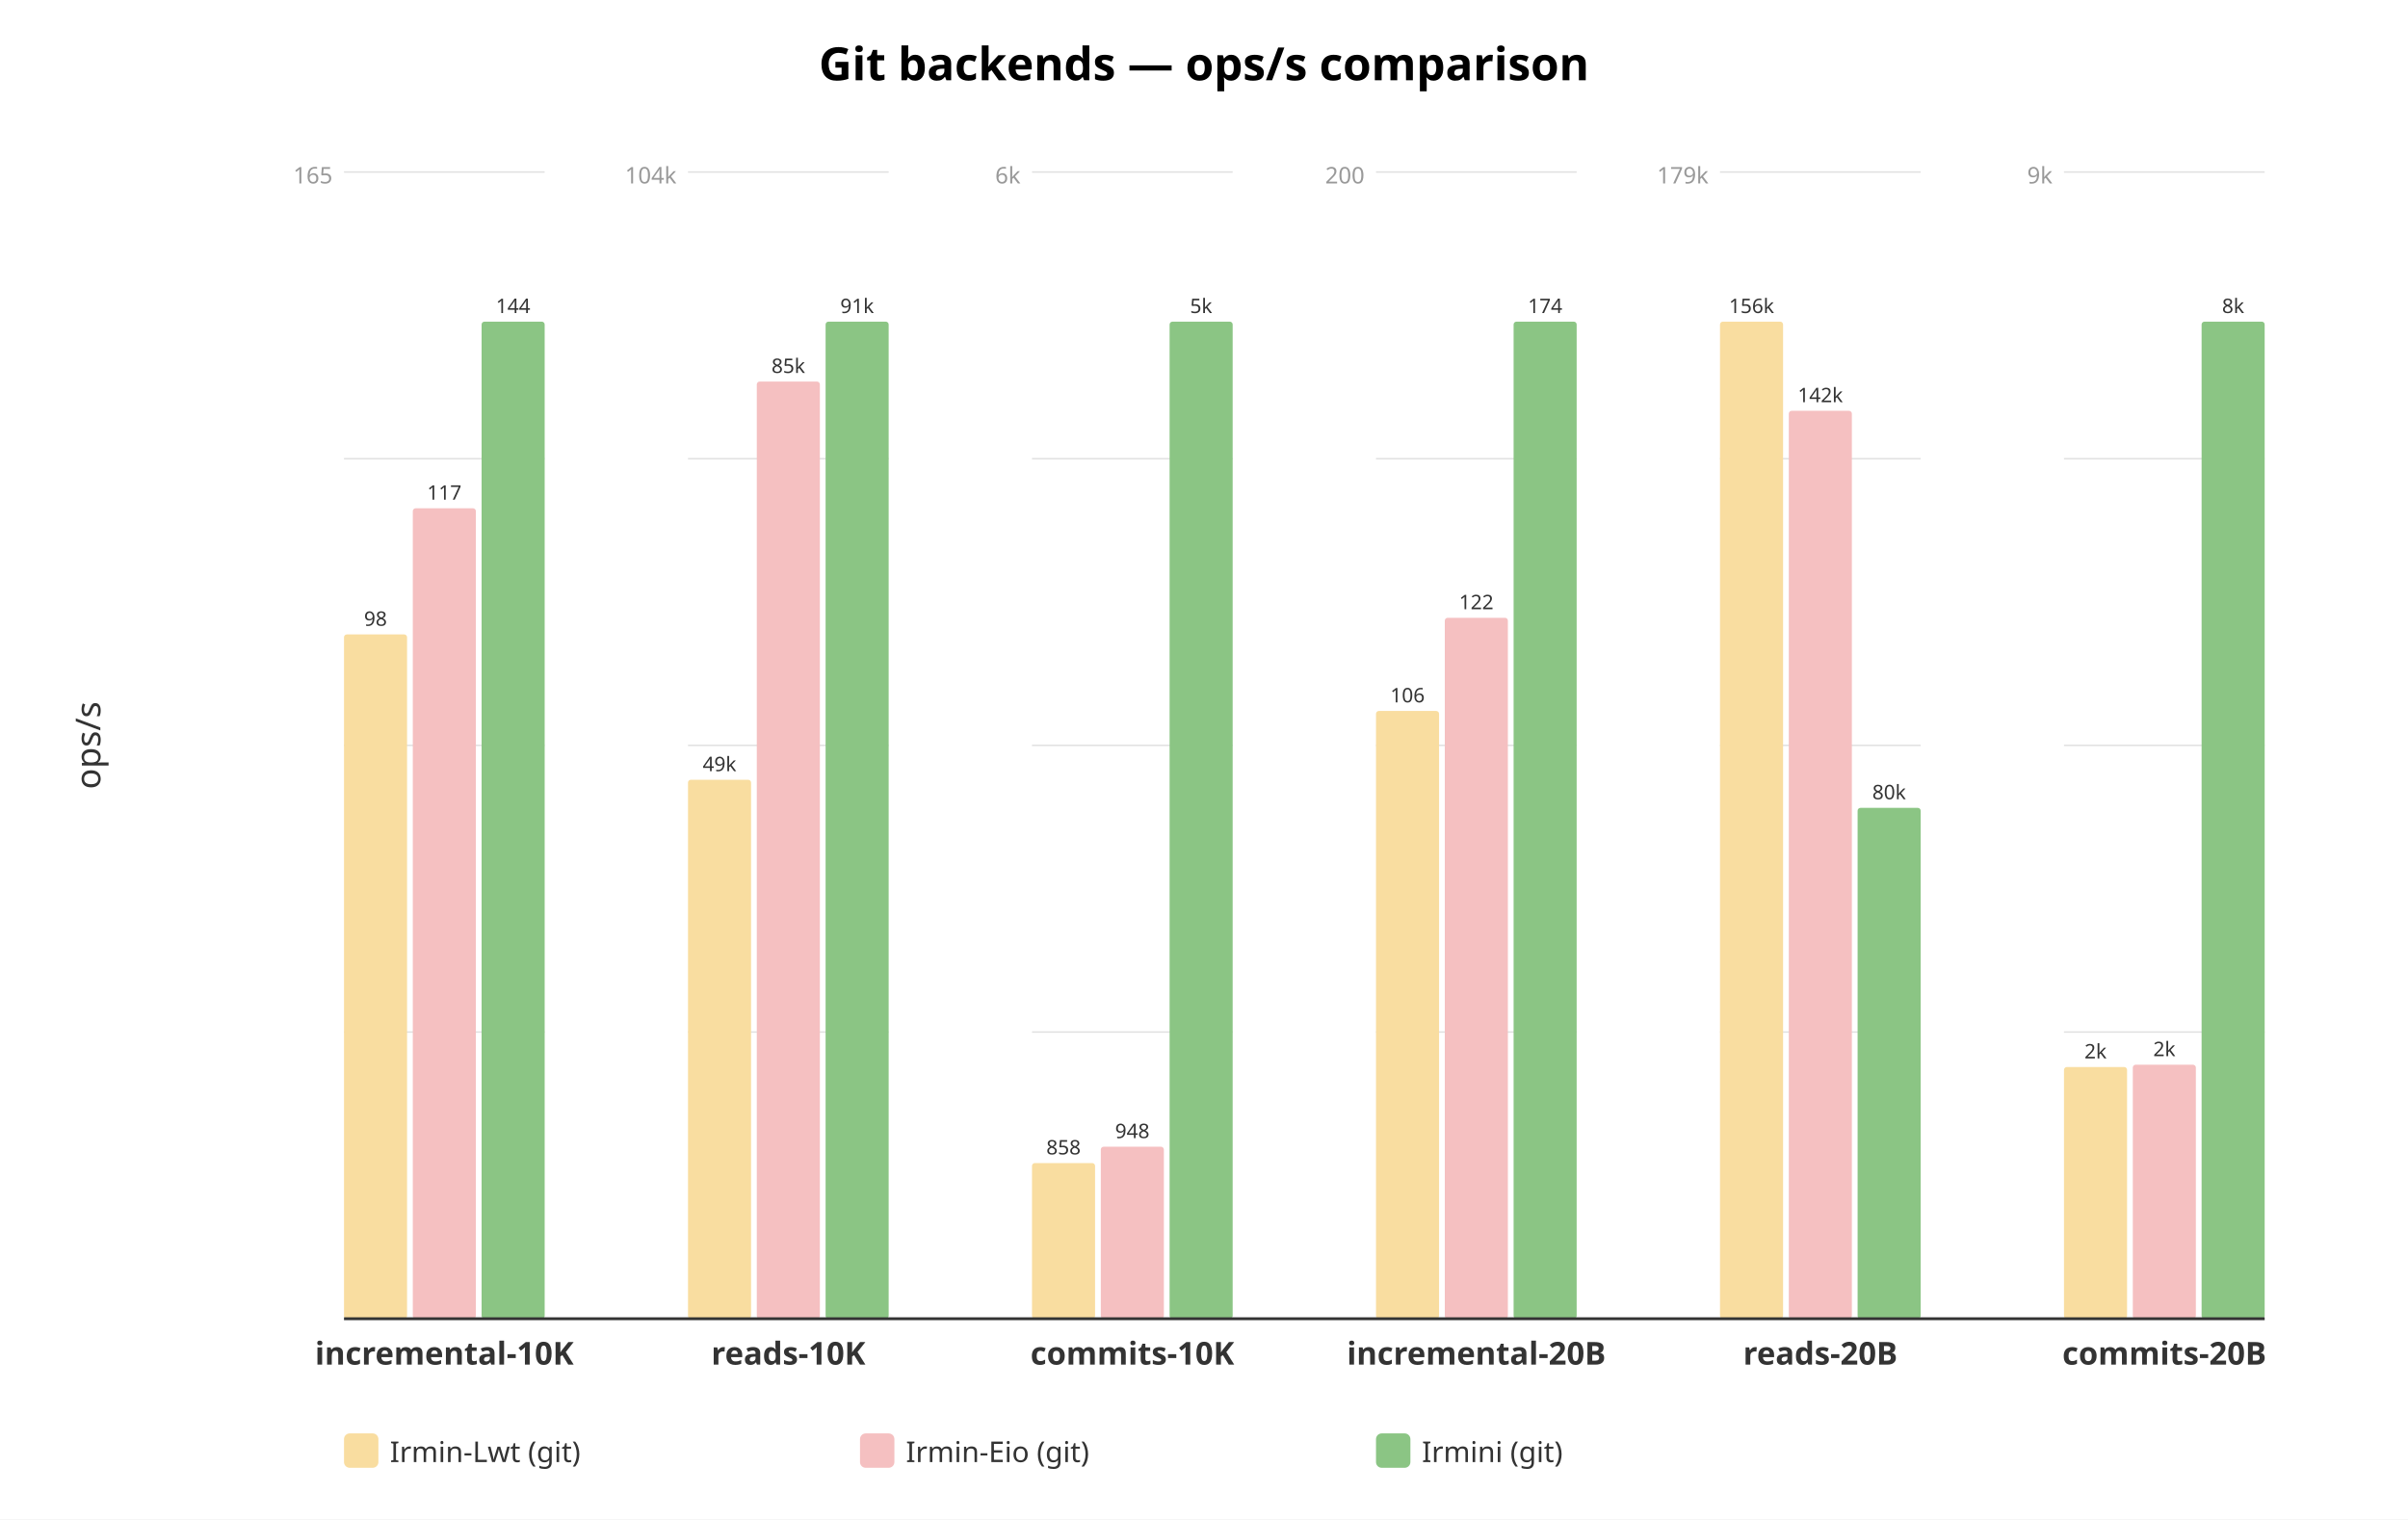
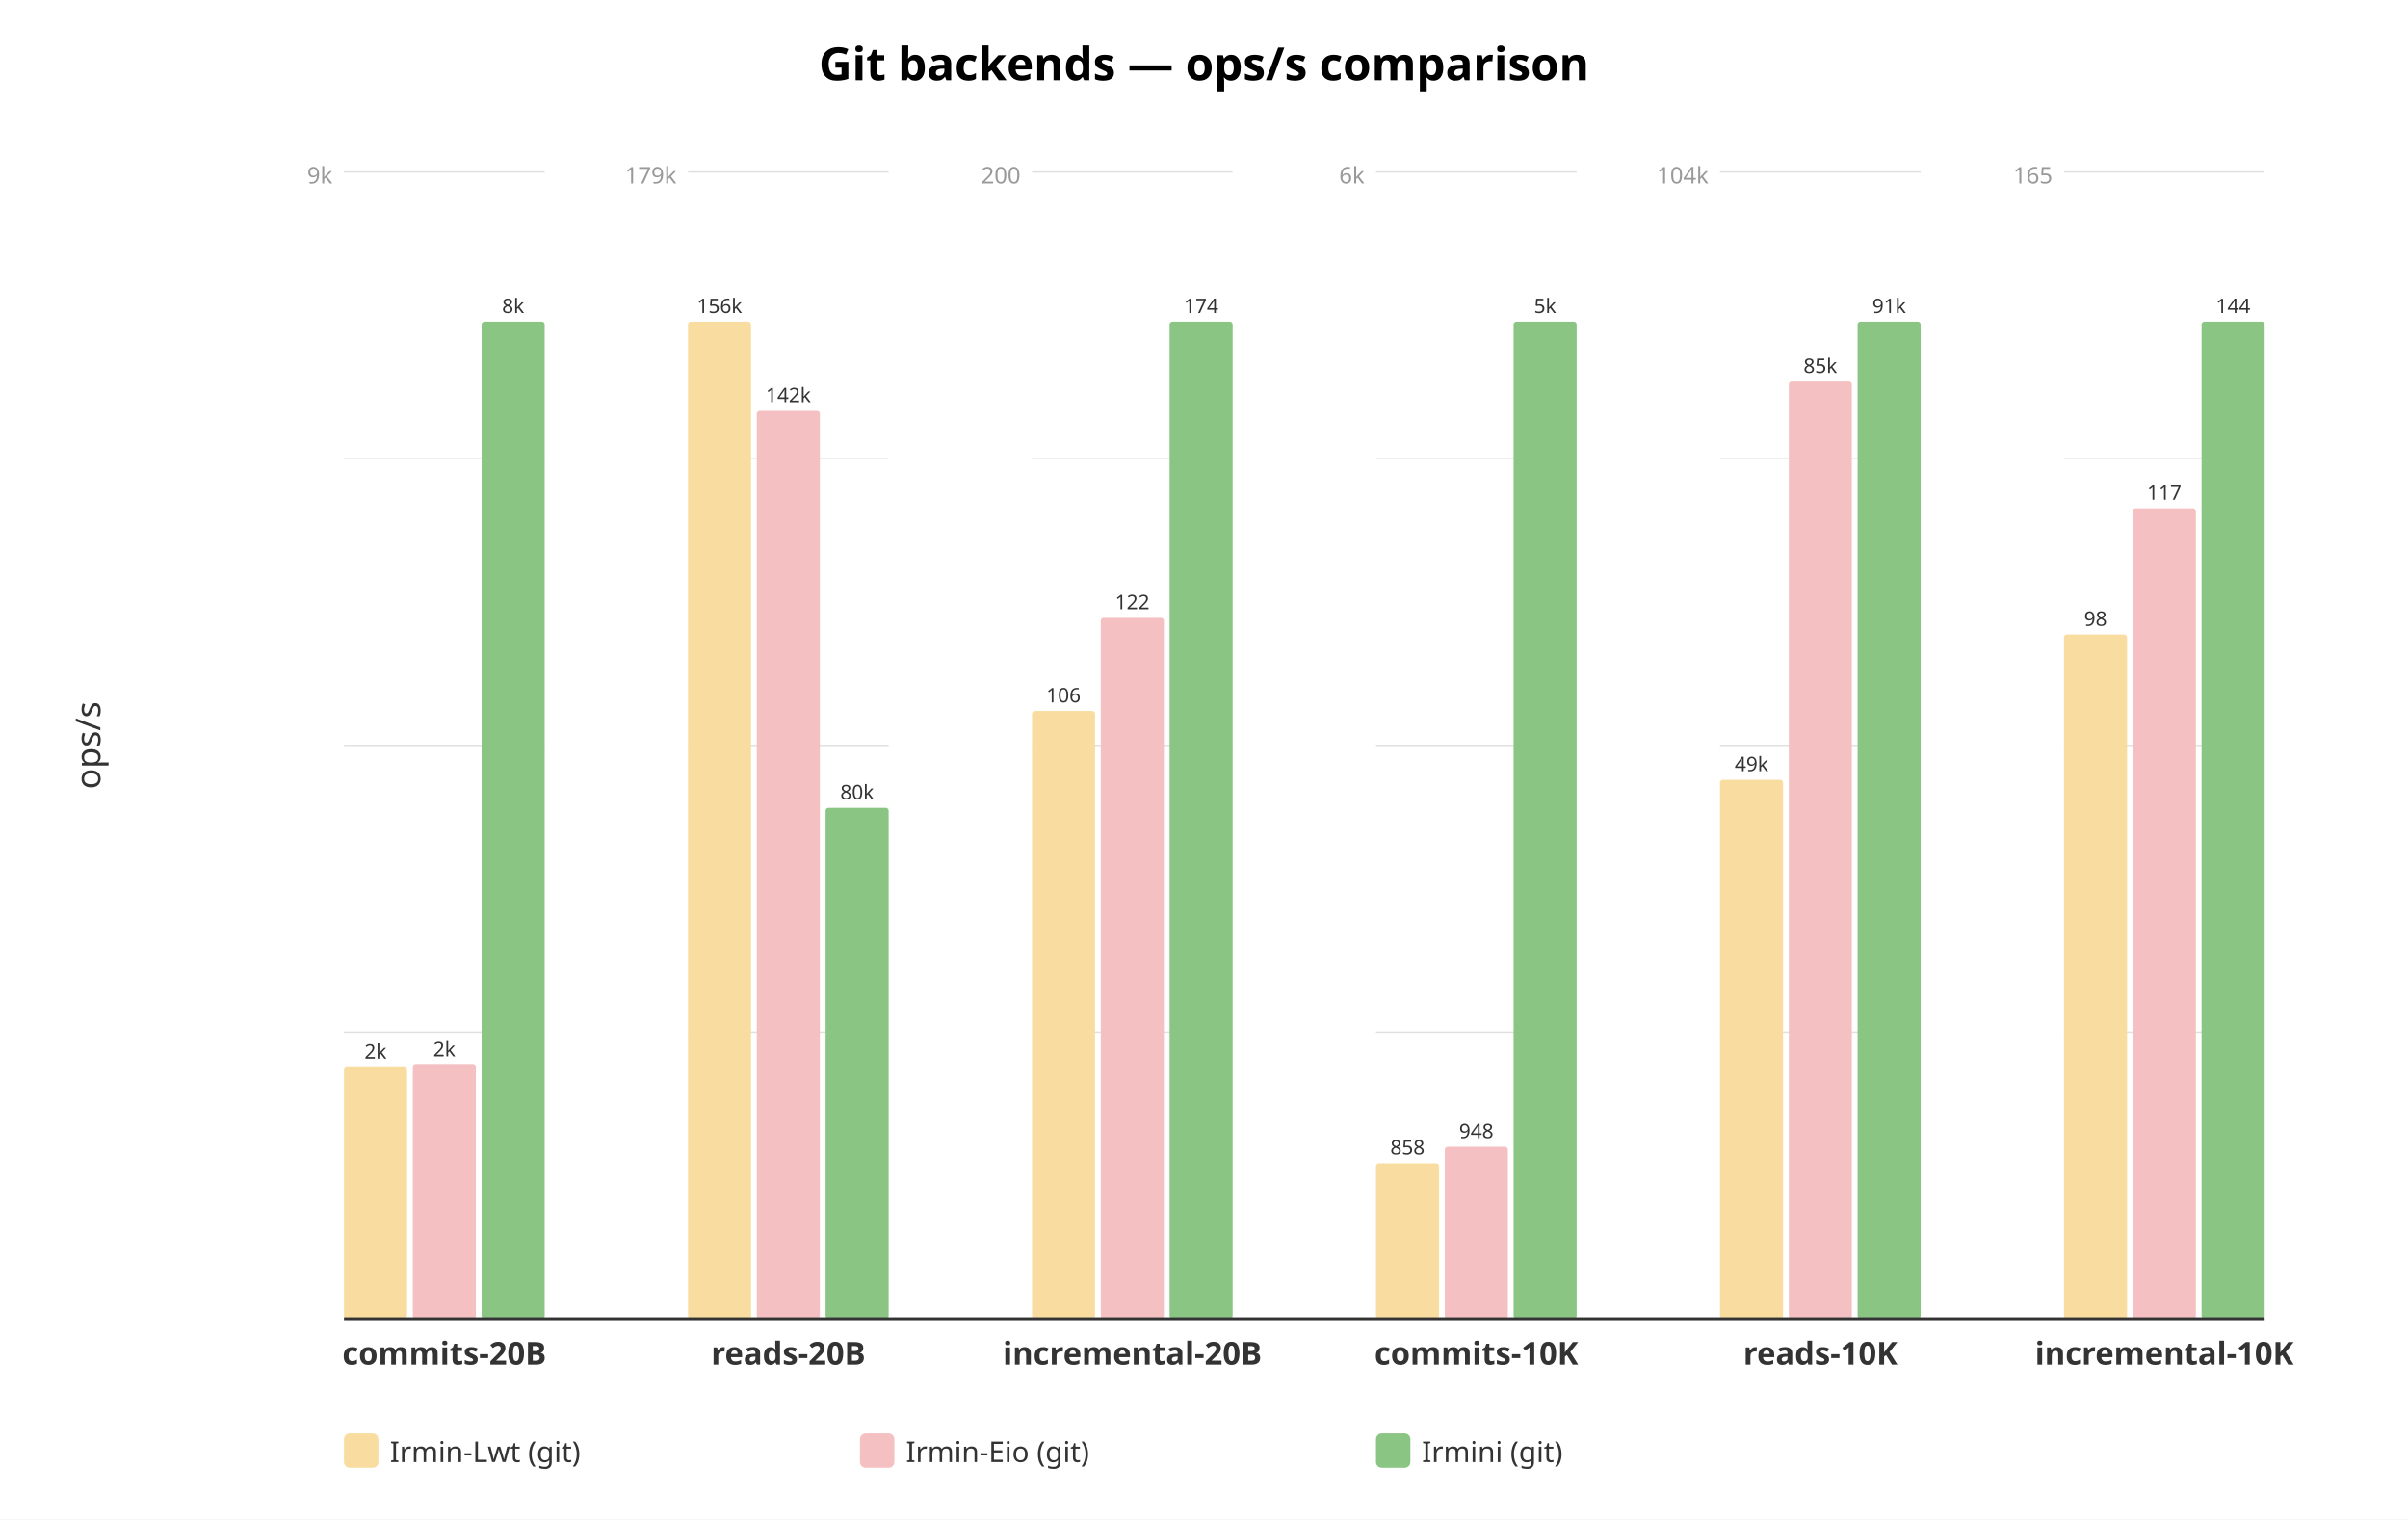
<svg xmlns="http://www.w3.org/2000/svg" width="840" height="530" font-family="system-ui, sans-serif" font-size="11">
  <rect width="840" height="530" fill="white" />
  <defs>
</defs>
  <text x="420.0" y="28" text-anchor="middle" font-size="16" font-weight="bold">Git backends — ops/s comparison</text>
  <g transform="translate(120,60)">
    <text x="-85" y="200.0" text-anchor="middle" font-size="12" fill="#333" transform="rotate(-90,-85,200.0)">ops/s</text>
    <line x1="0" y1="300.0" x2="70" y2="300.0" stroke="#e0e0e0" stroke-width="0.5" />
    <line x1="0" y1="200.0" x2="70" y2="200.0" stroke="#e0e0e0" stroke-width="0.5" />
    <line x1="0" y1="100.0" x2="70" y2="100.0" stroke="#e0e0e0" stroke-width="0.5" />
    <line x1="0" y1="0.0" x2="70" y2="0.0" stroke="#e0e0e0" stroke-width="0.5" />
-     <text x="-4.0" y="4.0" text-anchor="end" font-size="8" fill="#999">165</text>
-     <rect x="0.0" y="161.3" width="22" height="238.7" fill="#f9dda0" rx="1" />
-     <text x="11.0" y="158.3" text-anchor="middle" font-size="7" fill="#333">98</text>
-     <rect x="24.0" y="117.3" width="22" height="282.7" fill="#f5c0c1" rx="1" />
-     <text x="35.0" y="114.3" text-anchor="middle" font-size="7" fill="#333">117</text>
+     <text x="-4.0" y="4.0" text-anchor="end" font-size="8" fill="#999">9k</text>
+     <rect x="0.0" y="312.2" width="22" height="87.8" fill="#f9dda0" rx="1" />
+     <text x="11.0" y="309.2" text-anchor="middle" font-size="7" fill="#333">2k</text>
+     <rect x="24.0" y="311.4" width="22" height="88.6" fill="#f5c0c1" rx="1" />
+     <text x="35.0" y="308.4" text-anchor="middle" font-size="7" fill="#333">2k</text>
    <rect x="48.0" y="52.2" width="22" height="347.8" fill="#8bc584" rx="1" />
-     <text x="59.0" y="49.2" text-anchor="middle" font-size="7" fill="#333">144</text>
-     <text x="35.0" y="416" text-anchor="middle" font-size="11" font-weight="bold" fill="#333">incremental-10K</text>
+     <text x="59.0" y="49.2" text-anchor="middle" font-size="7" fill="#333">8k</text>
+     <text x="35.0" y="416" text-anchor="middle" font-size="11" font-weight="bold" fill="#333">commits-20B</text>
    <line x1="120" y1="300.0" x2="190" y2="300.0" stroke="#e0e0e0" stroke-width="0.5" />
    <line x1="120" y1="200.0" x2="190" y2="200.0" stroke="#e0e0e0" stroke-width="0.5" />
    <line x1="120" y1="100.0" x2="190" y2="100.0" stroke="#e0e0e0" stroke-width="0.5" />
    <line x1="120" y1="0.0" x2="190" y2="0.0" stroke="#e0e0e0" stroke-width="0.5" />
-     <text x="116.0" y="4.0" text-anchor="end" font-size="8" fill="#999">104k</text>
-     <rect x="120.0" y="212.0" width="22" height="188.0" fill="#f9dda0" rx="1" />
-     <text x="131.0" y="209.0" text-anchor="middle" font-size="7" fill="#333">49k</text>
-     <rect x="144.0" y="73.1" width="22" height="326.9" fill="#f5c0c1" rx="1" />
-     <text x="155.0" y="70.1" text-anchor="middle" font-size="7" fill="#333">85k</text>
-     <rect x="168.0" y="52.2" width="22" height="347.8" fill="#8bc584" rx="1" />
-     <text x="179.0" y="49.2" text-anchor="middle" font-size="7" fill="#333">91k</text>
-     <text x="155.0" y="416" text-anchor="middle" font-size="11" font-weight="bold" fill="#333">reads-10K</text>
+     <text x="116.0" y="4.0" text-anchor="end" font-size="8" fill="#999">179k</text>
+     <rect x="120.0" y="52.2" width="22" height="347.8" fill="#f9dda0" rx="1" />
+     <text x="131.0" y="49.2" text-anchor="middle" font-size="7" fill="#333">156k</text>
+     <rect x="144.0" y="83.3" width="22" height="316.7" fill="#f5c0c1" rx="1" />
+     <text x="155.0" y="80.3" text-anchor="middle" font-size="7" fill="#333">142k</text>
+     <rect x="168.0" y="221.8" width="22" height="178.2" fill="#8bc584" rx="1" />
+     <text x="179.0" y="218.8" text-anchor="middle" font-size="7" fill="#333">80k</text>
+     <text x="155.0" y="416" text-anchor="middle" font-size="11" font-weight="bold" fill="#333">reads-20B</text>
    <line x1="240" y1="300.0" x2="310" y2="300.0" stroke="#e0e0e0" stroke-width="0.5" />
    <line x1="240" y1="200.0" x2="310" y2="200.0" stroke="#e0e0e0" stroke-width="0.5" />
    <line x1="240" y1="100.0" x2="310" y2="100.0" stroke="#e0e0e0" stroke-width="0.5" />
    <line x1="240" y1="0.0" x2="310" y2="0.0" stroke="#e0e0e0" stroke-width="0.5" />
-     <text x="236.0" y="4.0" text-anchor="end" font-size="8" fill="#999">6k</text>
-     <rect x="240.0" y="345.7" width="22" height="54.3" fill="#f9dda0" rx="1" />
-     <text x="251.0" y="342.7" text-anchor="middle" font-size="7" fill="#333">858</text>
-     <rect x="264.0" y="340.0" width="22" height="60.0" fill="#f5c0c1" rx="1" />
-     <text x="275.0" y="337.0" text-anchor="middle" font-size="7" fill="#333">948</text>
+     <text x="236.0" y="4.0" text-anchor="end" font-size="8" fill="#999">200</text>
+     <rect x="240.0" y="188.0" width="22" height="212.0" fill="#f9dda0" rx="1" />
+     <text x="251.0" y="185.0" text-anchor="middle" font-size="7" fill="#333">106</text>
+     <rect x="264.0" y="155.5" width="22" height="244.5" fill="#f5c0c1" rx="1" />
+     <text x="275.0" y="152.5" text-anchor="middle" font-size="7" fill="#333">122</text>
    <rect x="288.0" y="52.2" width="22" height="347.8" fill="#8bc584" rx="1" />
-     <text x="299.0" y="49.2" text-anchor="middle" font-size="7" fill="#333">5k</text>
-     <text x="275.0" y="416" text-anchor="middle" font-size="11" font-weight="bold" fill="#333">commits-10K</text>
+     <text x="299.0" y="49.2" text-anchor="middle" font-size="7" fill="#333">174</text>
+     <text x="275.0" y="416" text-anchor="middle" font-size="11" font-weight="bold" fill="#333">incremental-20B</text>
    <line x1="360" y1="300.0" x2="430" y2="300.0" stroke="#e0e0e0" stroke-width="0.5" />
    <line x1="360" y1="200.0" x2="430" y2="200.0" stroke="#e0e0e0" stroke-width="0.5" />
    <line x1="360" y1="100.0" x2="430" y2="100.0" stroke="#e0e0e0" stroke-width="0.5" />
    <line x1="360" y1="0.0" x2="430" y2="0.0" stroke="#e0e0e0" stroke-width="0.5" />
-     <text x="356.0" y="4.0" text-anchor="end" font-size="8" fill="#999">200</text>
-     <rect x="360.0" y="188.0" width="22" height="212.0" fill="#f9dda0" rx="1" />
-     <text x="371.0" y="185.0" text-anchor="middle" font-size="7" fill="#333">106</text>
-     <rect x="384.0" y="155.5" width="22" height="244.5" fill="#f5c0c1" rx="1" />
-     <text x="395.0" y="152.5" text-anchor="middle" font-size="7" fill="#333">122</text>
+     <text x="356.0" y="4.0" text-anchor="end" font-size="8" fill="#999">6k</text>
+     <rect x="360.0" y="345.7" width="22" height="54.3" fill="#f9dda0" rx="1" />
+     <text x="371.0" y="342.7" text-anchor="middle" font-size="7" fill="#333">858</text>
+     <rect x="384.0" y="340.0" width="22" height="60.0" fill="#f5c0c1" rx="1" />
+     <text x="395.0" y="337.0" text-anchor="middle" font-size="7" fill="#333">948</text>
    <rect x="408.0" y="52.2" width="22" height="347.8" fill="#8bc584" rx="1" />
-     <text x="419.0" y="49.2" text-anchor="middle" font-size="7" fill="#333">174</text>
-     <text x="395.0" y="416" text-anchor="middle" font-size="11" font-weight="bold" fill="#333">incremental-20B</text>
+     <text x="419.0" y="49.2" text-anchor="middle" font-size="7" fill="#333">5k</text>
+     <text x="395.0" y="416" text-anchor="middle" font-size="11" font-weight="bold" fill="#333">commits-10K</text>
    <line x1="480" y1="300.0" x2="550" y2="300.0" stroke="#e0e0e0" stroke-width="0.5" />
    <line x1="480" y1="200.0" x2="550" y2="200.0" stroke="#e0e0e0" stroke-width="0.5" />
    <line x1="480" y1="100.0" x2="550" y2="100.0" stroke="#e0e0e0" stroke-width="0.5" />
    <line x1="480" y1="0.0" x2="550" y2="0.0" stroke="#e0e0e0" stroke-width="0.5" />
-     <text x="476.0" y="4.0" text-anchor="end" font-size="8" fill="#999">179k</text>
-     <rect x="480.0" y="52.2" width="22" height="347.8" fill="#f9dda0" rx="1" />
-     <text x="491.0" y="49.2" text-anchor="middle" font-size="7" fill="#333">156k</text>
-     <rect x="504.0" y="83.3" width="22" height="316.7" fill="#f5c0c1" rx="1" />
-     <text x="515.0" y="80.3" text-anchor="middle" font-size="7" fill="#333">142k</text>
-     <rect x="528.0" y="221.8" width="22" height="178.2" fill="#8bc584" rx="1" />
-     <text x="539.0" y="218.8" text-anchor="middle" font-size="7" fill="#333">80k</text>
-     <text x="515.0" y="416" text-anchor="middle" font-size="11" font-weight="bold" fill="#333">reads-20B</text>
+     <text x="476.0" y="4.0" text-anchor="end" font-size="8" fill="#999">104k</text>
+     <rect x="480.0" y="212.0" width="22" height="188.0" fill="#f9dda0" rx="1" />
+     <text x="491.0" y="209.0" text-anchor="middle" font-size="7" fill="#333">49k</text>
+     <rect x="504.0" y="73.1" width="22" height="326.9" fill="#f5c0c1" rx="1" />
+     <text x="515.0" y="70.1" text-anchor="middle" font-size="7" fill="#333">85k</text>
+     <rect x="528.0" y="52.2" width="22" height="347.8" fill="#8bc584" rx="1" />
+     <text x="539.0" y="49.2" text-anchor="middle" font-size="7" fill="#333">91k</text>
+     <text x="515.0" y="416" text-anchor="middle" font-size="11" font-weight="bold" fill="#333">reads-10K</text>
    <line x1="600" y1="300.0" x2="670" y2="300.0" stroke="#e0e0e0" stroke-width="0.5" />
    <line x1="600" y1="200.0" x2="670" y2="200.0" stroke="#e0e0e0" stroke-width="0.5" />
    <line x1="600" y1="100.0" x2="670" y2="100.0" stroke="#e0e0e0" stroke-width="0.5" />
    <line x1="600" y1="0.0" x2="670" y2="0.0" stroke="#e0e0e0" stroke-width="0.5" />
-     <text x="596.0" y="4.0" text-anchor="end" font-size="8" fill="#999">9k</text>
-     <rect x="600.0" y="312.2" width="22" height="87.8" fill="#f9dda0" rx="1" />
-     <text x="611.0" y="309.2" text-anchor="middle" font-size="7" fill="#333">2k</text>
-     <rect x="624.0" y="311.4" width="22" height="88.6" fill="#f5c0c1" rx="1" />
-     <text x="635.0" y="308.4" text-anchor="middle" font-size="7" fill="#333">2k</text>
+     <text x="596.0" y="4.0" text-anchor="end" font-size="8" fill="#999">165</text>
+     <rect x="600.0" y="161.3" width="22" height="238.7" fill="#f9dda0" rx="1" />
+     <text x="611.0" y="158.3" text-anchor="middle" font-size="7" fill="#333">98</text>
+     <rect x="624.0" y="117.3" width="22" height="282.7" fill="#f5c0c1" rx="1" />
+     <text x="635.0" y="114.3" text-anchor="middle" font-size="7" fill="#333">117</text>
    <rect x="648.0" y="52.2" width="22" height="347.8" fill="#8bc584" rx="1" />
-     <text x="659.0" y="49.2" text-anchor="middle" font-size="7" fill="#333">8k</text>
-     <text x="635.0" y="416" text-anchor="middle" font-size="11" font-weight="bold" fill="#333">commits-20B</text>
+     <text x="659.0" y="49.2" text-anchor="middle" font-size="7" fill="#333">144</text>
+     <text x="635.0" y="416" text-anchor="middle" font-size="11" font-weight="bold" fill="#333">incremental-10K</text>
    <line x1="0" y1="400" x2="670" y2="400" stroke="#333" stroke-width="1" />
  </g>
  <g transform="translate(120,500)">
    <rect x="0" y="0" width="12" height="12" fill="#f9dda0" rx="2" />
    <text x="16" y="10" font-size="10" fill="#333">Irmin-Lwt (git)</text>
    <rect x="180" y="0" width="12" height="12" fill="#f5c0c1" rx="2" />
    <text x="196" y="10" font-size="10" fill="#333">Irmin-Eio (git)</text>
    <rect x="360" y="0" width="12" height="12" fill="#8bc584" rx="2" />
    <text x="376" y="10" font-size="10" fill="#333">Irmini (git)</text>
  </g>
</svg>
